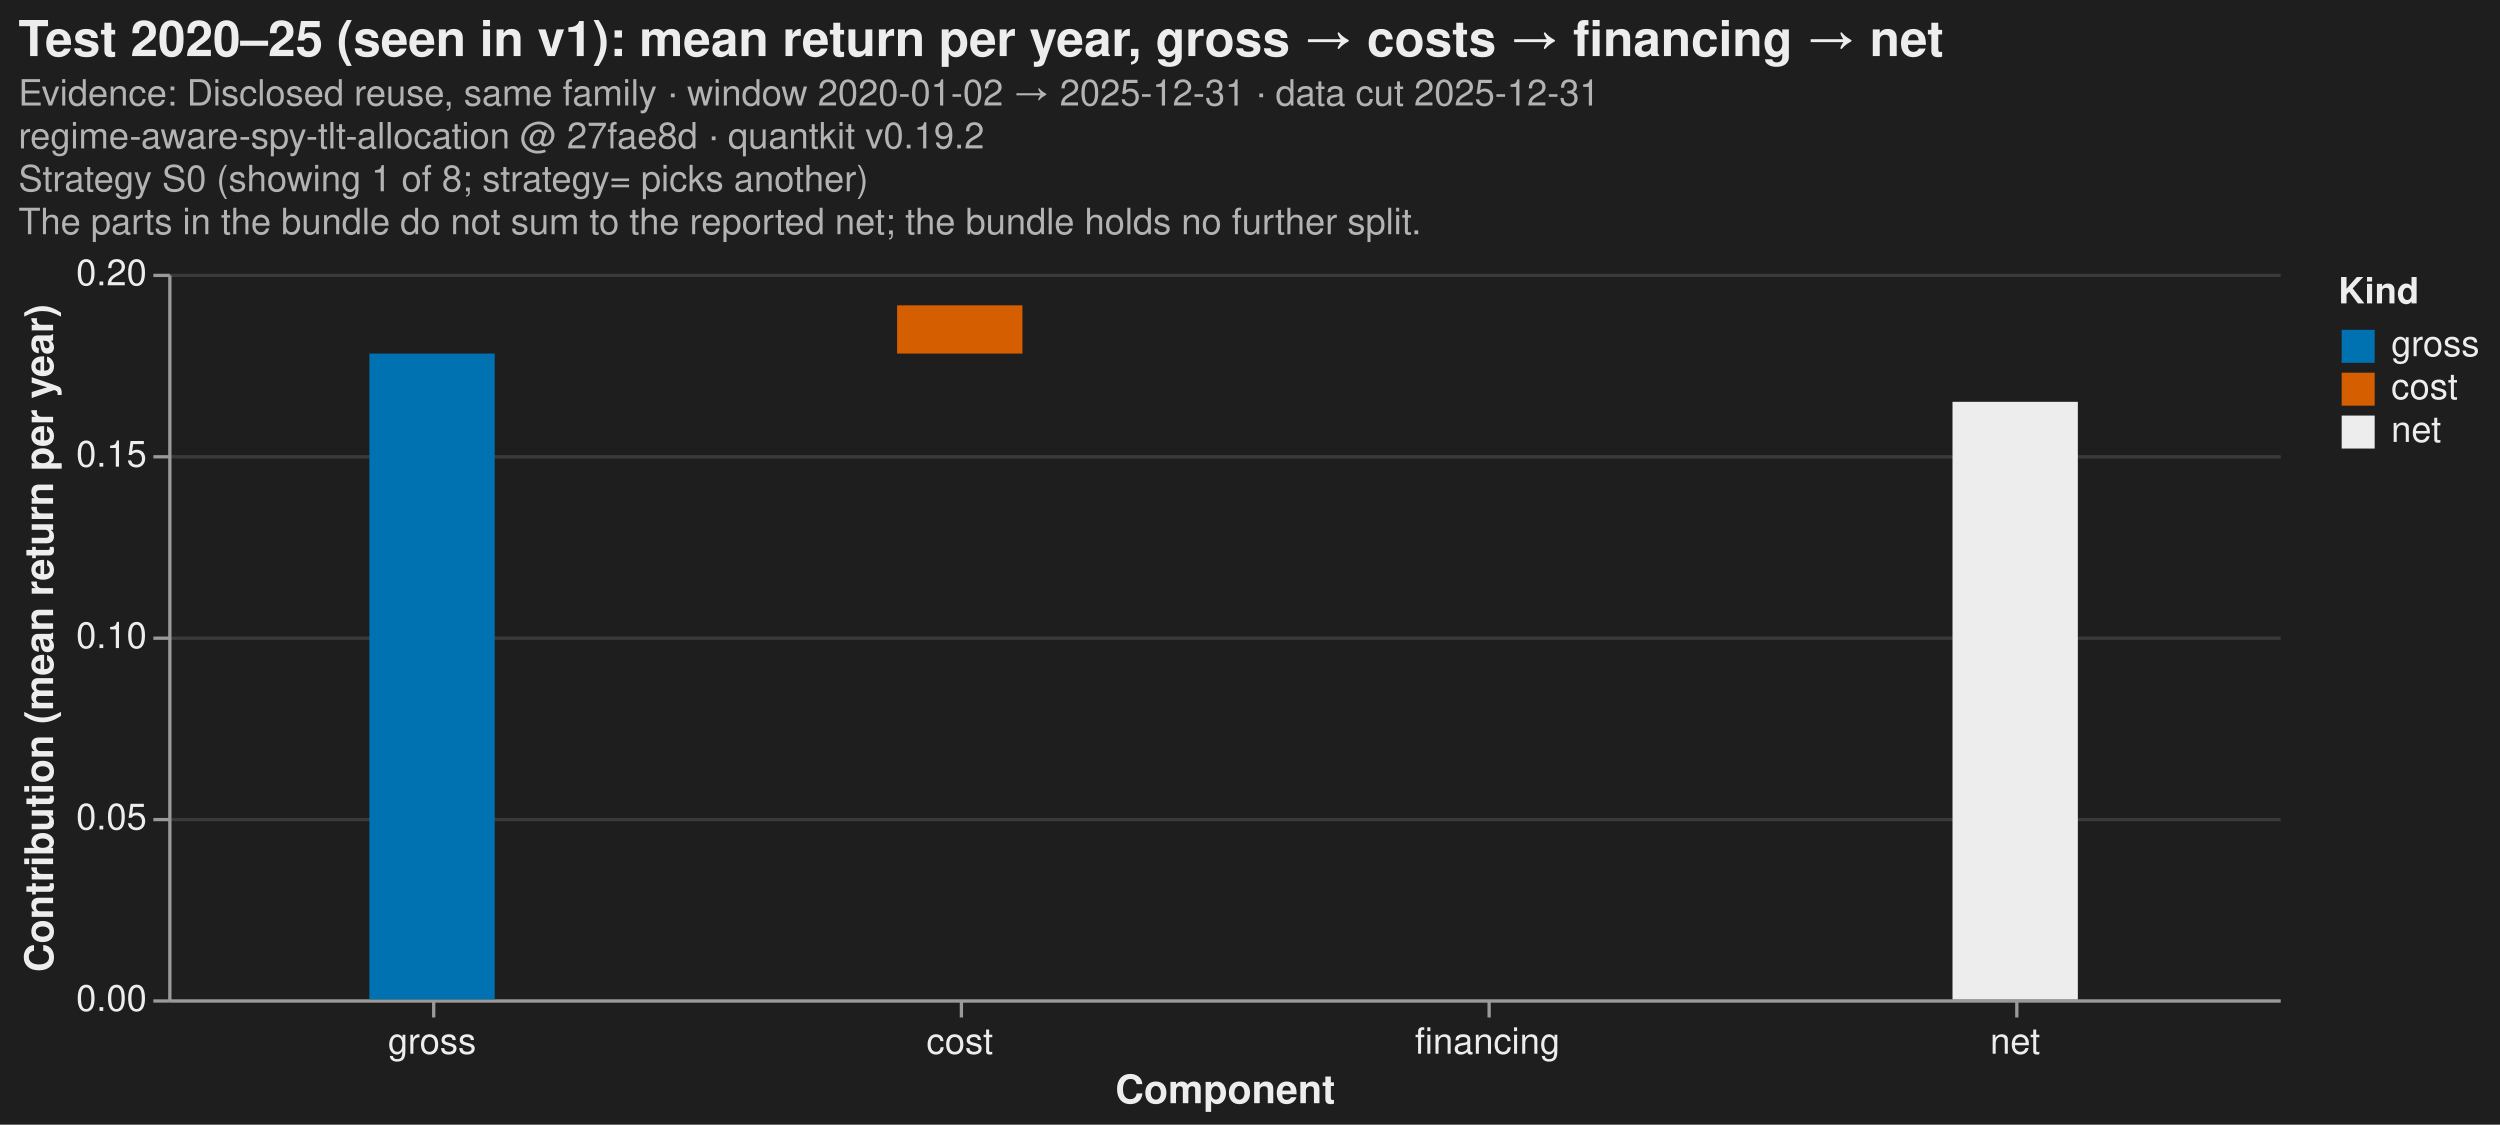
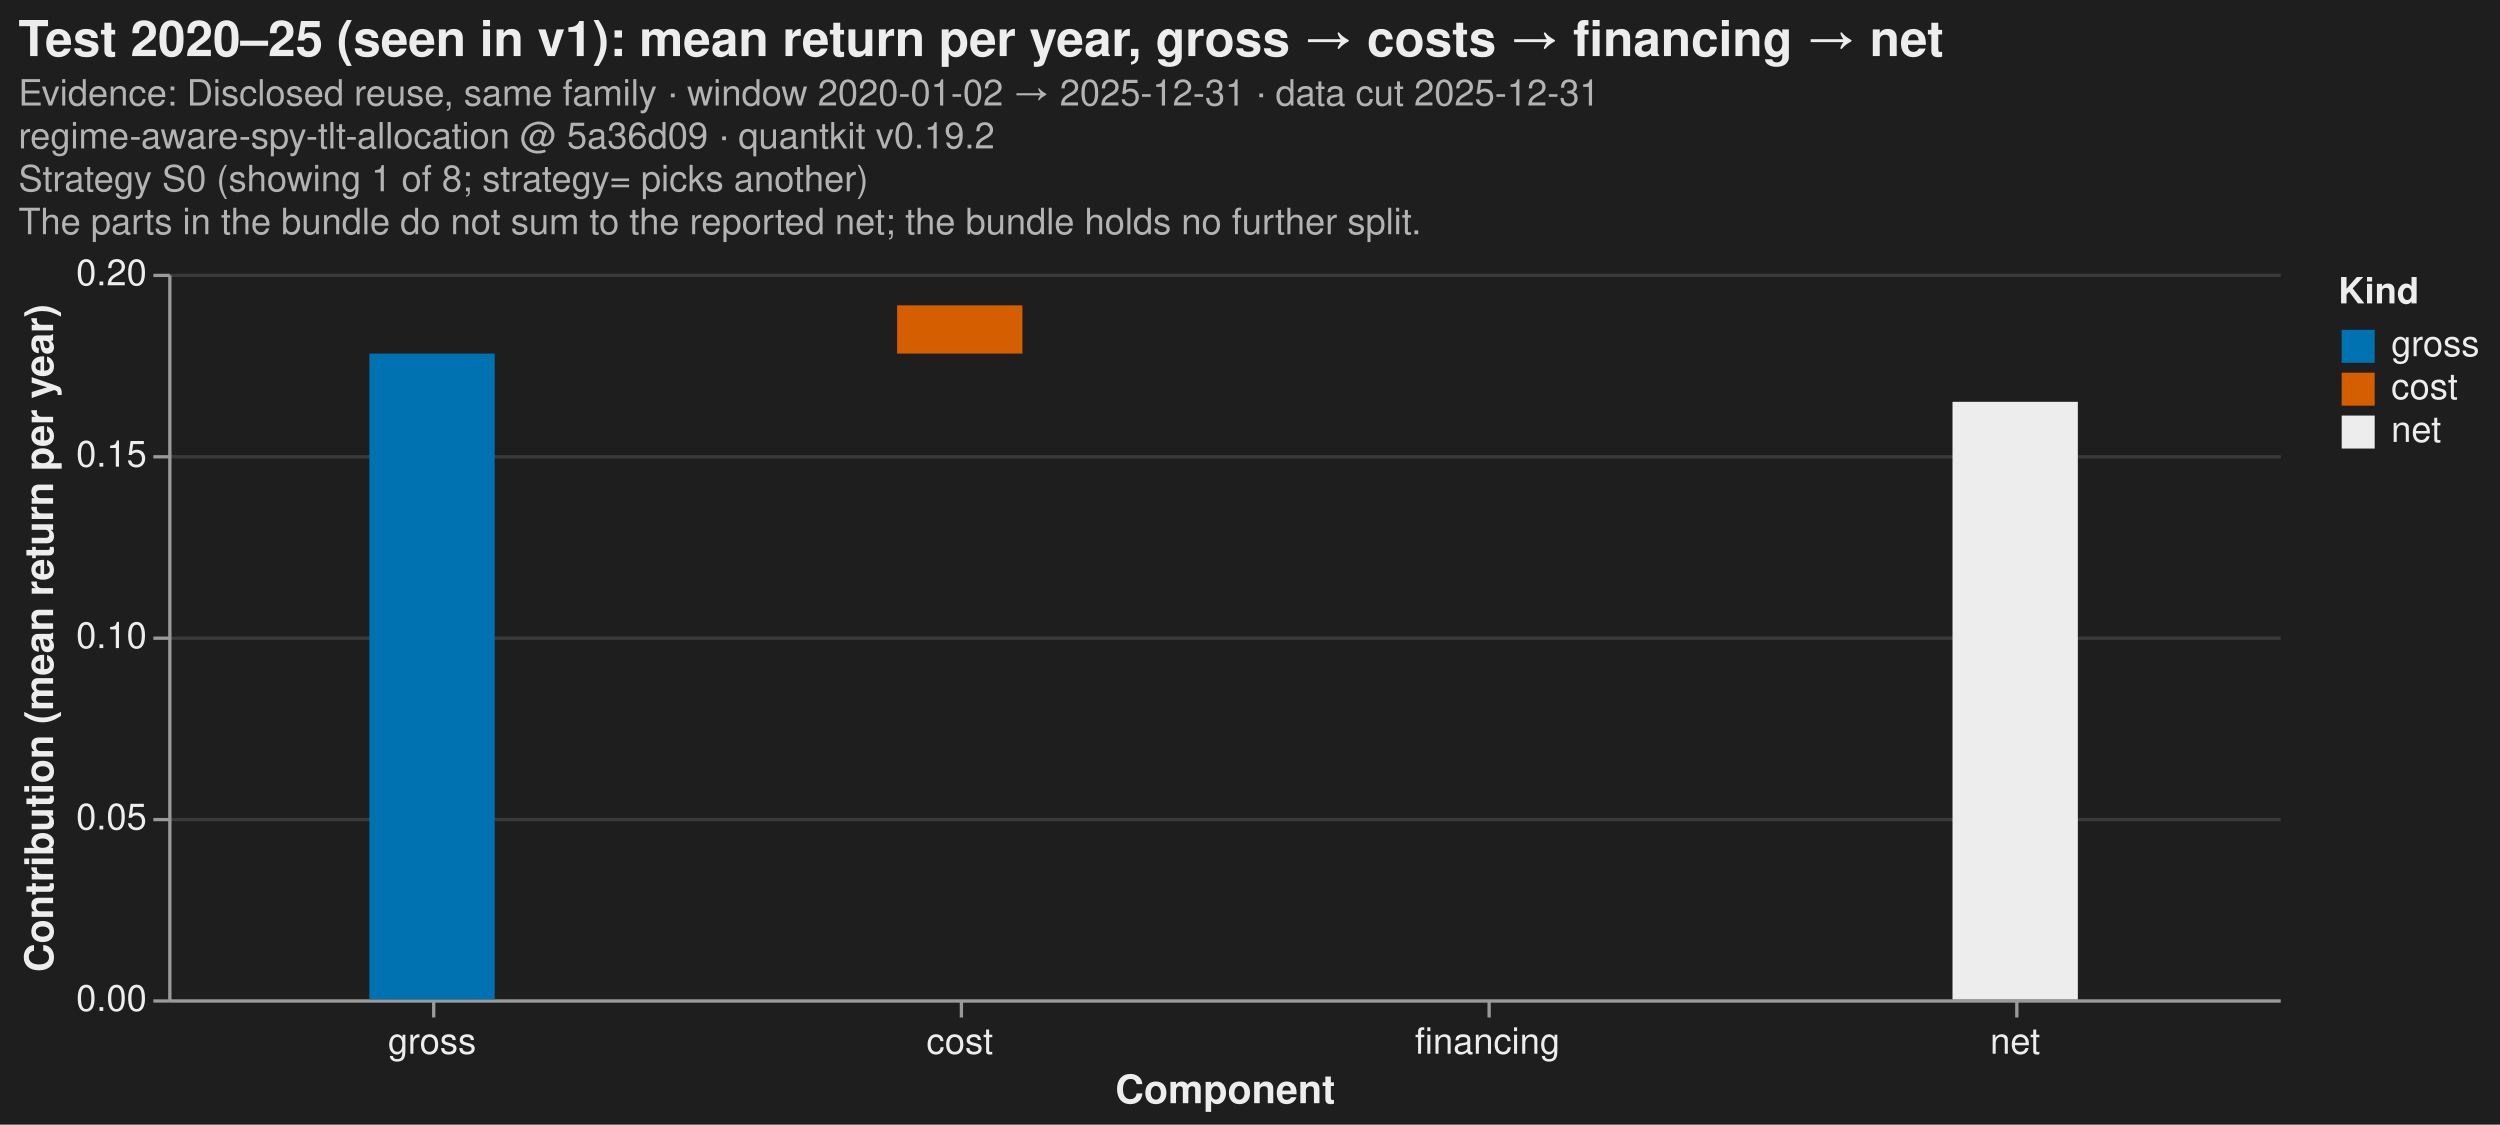
<svg xmlns="http://www.w3.org/2000/svg" version="1.1" class="marks" width="758" height="341" viewBox="0 0 758 341">
  <rect width="758" height="341" fill="#1E1E1E" />
  <g fill="none" stroke-miterlimit="10" transform="translate(51,83)">
    <g class="mark-group role-frame root" role="graphics-object" aria-roledescription="group mark container">
      <g transform="translate(0,0)">
        <path class="background" aria-hidden="true" d="M0,0h640v220h-640Z" />
        <g>
          <g class="mark-group role-axis" aria-hidden="true">
            <g transform="translate(0.5,0.5)">
              <path class="background" aria-hidden="true" d="M0,0h0v0h0Z" pointer-events="none" />
              <g>
                <g class="mark-rule role-axis-grid" pointer-events="none">
                  <line transform="translate(0,220)" x2="640" y2="0" stroke="#3A3A3A" stroke-width="1" opacity="1" />
                  <line transform="translate(0,165)" x2="640" y2="0" stroke="#3A3A3A" stroke-width="1" opacity="1" />
                  <line transform="translate(0,110)" x2="640" y2="0" stroke="#3A3A3A" stroke-width="1" opacity="1" />
                  <line transform="translate(0,55)" x2="640" y2="0" stroke="#3A3A3A" stroke-width="1" opacity="1" />
                  <line transform="translate(0,0)" x2="640" y2="0" stroke="#3A3A3A" stroke-width="1" opacity="1" />
                </g>
              </g>
              <path class="foreground" aria-hidden="true" d="" pointer-events="none" display="none" />
            </g>
          </g>
          <g class="mark-group role-axis" role="graphics-symbol" aria-roledescription="axis" aria-label="X-axis titled 'Component' for a discrete scale with 4 values: gross, cost, financing, net">
            <g transform="translate(0.5,220.5)">
              <path class="background" aria-hidden="true" d="M0,0h0v0h0Z" pointer-events="none" />
              <g>
                <g class="mark-rule role-axis-tick" pointer-events="none">
                  <line transform="translate(80,0)" x2="0" y2="5" stroke="#9A9A9A" stroke-width="1" opacity="1" />
                  <line transform="translate(240,0)" x2="0" y2="5" stroke="#9A9A9A" stroke-width="1" opacity="1" />
                  <line transform="translate(400,0)" x2="0" y2="5" stroke="#9A9A9A" stroke-width="1" opacity="1" />
                  <line transform="translate(560,0)" x2="0" y2="5" stroke="#9A9A9A" stroke-width="1" opacity="1" />
                </g>
                <g class="mark-text role-axis-label" pointer-events="none">
                  <text text-anchor="middle" transform="translate(79.5,16)" font-family="Helvetica Neue, Helvetica, Arial, sans-serif" font-size="11px" fill="#EDEDED" opacity="1">gross</text>
                  <text text-anchor="middle" transform="translate(239.5,16)" font-family="Helvetica Neue, Helvetica, Arial, sans-serif" font-size="11px" fill="#EDEDED" opacity="1">cost</text>
                  <text text-anchor="middle" transform="translate(399.5,16)" font-family="Helvetica Neue, Helvetica, Arial, sans-serif" font-size="11px" fill="#EDEDED" opacity="1">financing</text>
                  <text text-anchor="middle" transform="translate(559.5,16)" font-family="Helvetica Neue, Helvetica, Arial, sans-serif" font-size="11px" fill="#EDEDED" opacity="1">net</text>
                </g>
                <g class="mark-rule role-axis-domain" pointer-events="none">
                  <line transform="translate(0,0)" x2="640" y2="0" stroke="#9A9A9A" stroke-width="1" opacity="1" />
                </g>
                <g class="mark-text role-axis-title" pointer-events="none">
                  <text text-anchor="middle" transform="translate(320,31)" font-family="Helvetica Neue, Helvetica, Arial, sans-serif" font-size="12px" font-weight="bold" fill="#EDEDED" opacity="1">Component</text>
                </g>
              </g>
              <path class="foreground" aria-hidden="true" d="" pointer-events="none" display="none" />
            </g>
          </g>
          <g class="mark-group role-axis" role="graphics-symbol" aria-roledescription="axis" aria-label="Y-axis titled 'Contribution (mean return per year)' for a linear scale with values from 0.00 to 0.20">
            <g transform="translate(0.5,0.5)">
              <path class="background" aria-hidden="true" d="M0,0h0v0h0Z" pointer-events="none" />
              <g>
                <g class="mark-rule role-axis-tick" pointer-events="none">
                  <line transform="translate(0,220)" x2="-5" y2="0" stroke="#9A9A9A" stroke-width="1" opacity="1" />
                  <line transform="translate(0,165)" x2="-5" y2="0" stroke="#9A9A9A" stroke-width="1" opacity="1" />
                  <line transform="translate(0,110)" x2="-5" y2="0" stroke="#9A9A9A" stroke-width="1" opacity="1" />
                  <line transform="translate(0,55)" x2="-5" y2="0" stroke="#9A9A9A" stroke-width="1" opacity="1" />
                  <line transform="translate(0,0)" x2="-5" y2="0" stroke="#9A9A9A" stroke-width="1" opacity="1" />
                </g>
                <g class="mark-text role-axis-label" pointer-events="none">
                  <text text-anchor="end" transform="translate(-7,223)" font-family="Helvetica Neue, Helvetica, Arial, sans-serif" font-size="11px" fill="#EDEDED" opacity="1">0.00</text>
                  <text text-anchor="end" transform="translate(-7,168)" font-family="Helvetica Neue, Helvetica, Arial, sans-serif" font-size="11px" fill="#EDEDED" opacity="1">0.05</text>
                  <text text-anchor="end" transform="translate(-7,113)" font-family="Helvetica Neue, Helvetica, Arial, sans-serif" font-size="11px" fill="#EDEDED" opacity="1">0.10</text>
                  <text text-anchor="end" transform="translate(-7,58)" font-family="Helvetica Neue, Helvetica, Arial, sans-serif" font-size="11px" fill="#EDEDED" opacity="1">0.15</text>
                  <text text-anchor="end" transform="translate(-7,3)" font-family="Helvetica Neue, Helvetica, Arial, sans-serif" font-size="11px" fill="#EDEDED" opacity="1">0.20</text>
                </g>
                <g class="mark-rule role-axis-domain" pointer-events="none">
                  <line transform="translate(0,220)" x2="0" y2="-220" stroke="#9A9A9A" stroke-width="1" opacity="1" />
                </g>
                <g class="mark-text role-axis-title" pointer-events="none">
                  <text text-anchor="middle" transform="translate(-32.406,110) rotate(-90) translate(0,-3)" font-family="Helvetica Neue, Helvetica, Arial, sans-serif" font-size="12px" font-weight="bold" fill="#EDEDED" opacity="1">Contribution (mean return per year)</text>
                </g>
              </g>
              <path class="foreground" aria-hidden="true" d="" pointer-events="none" display="none" />
            </g>
          </g>
          <g class="mark-rect role-mark marks" role="graphics-object" aria-roledescription="rect mark container">
            <path aria-label="Component: gross; Contribution (mean return per year): 0; Kind: gross; part: gross; value: 0.178" role="graphics-symbol" aria-roledescription="bar" d="M61,24.205h38v195.795h-38Z" fill="#0072B2" />
            <path aria-label="Component: cost; Contribution (mean return per year): 0.1779953523; Kind: cost; part: cost; value: −0.0133" role="graphics-symbol" aria-roledescription="bar" d="M221,9.579h38v14.627h-38Z" fill="#D55E00" />
            <path aria-label="Component: financing; Contribution (mean return per year): 0.19129219079; Kind: cost; part: financing; value: 0" role="graphics-symbol" aria-roledescription="bar" d="M381,9.579h38v0h-38Z" fill="#D55E00" />
            <path aria-label="Component: net; Contribution (mean return per year): 0; Kind: net; part: net; value: 0.1647" role="graphics-symbol" aria-roledescription="bar" d="M541,38.832h38v181.168h-38Z" fill="#EDEDED" />
          </g>
          <g class="mark-group role-legend" role="graphics-symbol" aria-roledescription="legend" aria-label="Symbol legend titled 'Kind' for fill color with 3 values: gross, cost, net">
            <g transform="translate(658,0)">
              <path class="background" aria-hidden="true" d="M0,0h44v53h-44Z" pointer-events="none" />
              <g>
                <g class="mark-group role-legend-entry">
                  <g transform="translate(0,16)">
                    <path class="background" aria-hidden="true" d="M0,0h0v0h0Z" pointer-events="none" />
                    <g>
                      <g class="mark-group role-scope" role="graphics-object" aria-roledescription="group mark container">
                        <g transform="translate(0,0)">
                          <path class="background" aria-hidden="true" d="M0,0h43.093v11h-43.093Z" pointer-events="none" opacity="1" />
                          <g>
                            <g class="mark-symbol role-legend-symbol" pointer-events="none">
                              <path transform="translate(6,6)" d="M-5,-5h10v10h-10Z" fill="#0072B2" stroke-width="1.5" opacity="1" />
                            </g>
                            <g class="mark-text role-legend-label" pointer-events="none">
                              <text text-anchor="start" transform="translate(16,9)" font-family="Helvetica Neue, Helvetica, Arial, sans-serif" font-size="11px" fill="#EDEDED" opacity="1">gross</text>
                            </g>
                          </g>
                          <path class="foreground" aria-hidden="true" d="" pointer-events="none" display="none" />
                        </g>
                        <g transform="translate(0,13)">
                          <path class="background" aria-hidden="true" d="M0,0h43.093v11h-43.093Z" pointer-events="none" opacity="1" />
                          <g>
                            <g class="mark-symbol role-legend-symbol" pointer-events="none">
                              <path transform="translate(6,6)" d="M-5,-5h10v10h-10Z" fill="#D55E00" stroke-width="1.5" opacity="1" />
                            </g>
                            <g class="mark-text role-legend-label" pointer-events="none">
                              <text text-anchor="start" transform="translate(16,9)" font-family="Helvetica Neue, Helvetica, Arial, sans-serif" font-size="11px" fill="#EDEDED" opacity="1">cost</text>
                            </g>
                          </g>
                          <path class="foreground" aria-hidden="true" d="" pointer-events="none" display="none" />
                        </g>
                        <g transform="translate(0,26)">
                          <path class="background" aria-hidden="true" d="M0,0h43.093v11h-43.093Z" pointer-events="none" opacity="1" />
                          <g>
                            <g class="mark-symbol role-legend-symbol" pointer-events="none">
                              <path transform="translate(6,6)" d="M-5,-5h10v10h-10Z" fill="#EDEDED" stroke-width="1.5" opacity="1" />
                            </g>
                            <g class="mark-text role-legend-label" pointer-events="none">
                              <text text-anchor="start" transform="translate(16,9)" font-family="Helvetica Neue, Helvetica, Arial, sans-serif" font-size="11px" fill="#EDEDED" opacity="1">net</text>
                            </g>
                          </g>
                          <path class="foreground" aria-hidden="true" d="" pointer-events="none" display="none" />
                        </g>
                      </g>
                    </g>
                    <path class="foreground" aria-hidden="true" d="" pointer-events="none" display="none" />
                  </g>
                </g>
                <g class="mark-text role-legend-title" pointer-events="none">
                  <text text-anchor="start" transform="translate(0,9)" font-family="Helvetica Neue, Helvetica, Arial, sans-serif" font-size="11px" font-weight="bold" fill="#EDEDED" opacity="1">Kind</text>
                </g>
              </g>
              <path class="foreground" aria-hidden="true" d="" pointer-events="none" display="none" />
            </g>
          </g>
          <g class="mark-group role-title">
            <g transform="translate(-45.406,-78)">
              <path class="background" aria-hidden="true" d="M0,0h0v0h0Z" pointer-events="none" />
              <g>
                <g class="mark-text role-title-text" role="graphics-symbol" aria-roledescription="title" aria-label="Title text 'Test 2020–25 (seen in v1): mean return per year, gross → costs → financing → net'" pointer-events="none">
                  <text text-anchor="start" transform="translate(0,12)" font-family="Helvetica Neue, Helvetica, Arial, sans-serif" font-size="15px" font-weight="bold" fill="#EDEDED" opacity="1">Test 2020–25 (seen in v1): mean return per year, gross → costs → financing → net</text>
                </g>
-                 <g class="mark-text role-title-subtitle" role="graphics-symbol" aria-roledescription="subtitle" aria-label="Subtitle text 'Evidence: Disclosed reuse, same family · window 2020-01-02 → 2025-12-31 · data cut 2025-12-31 regime-aware-spy-tlt-allocation @ 27fae8d · quantkit v0.19.2 Strategy S0 (showing 1 of 8; strategy= picks another) The parts in the bundle do not sum to the reported net; the bundle holds no further split.'" pointer-events="none">
+                 <g class="mark-text role-title-subtitle" role="graphics-symbol" aria-roledescription="subtitle" aria-label="Subtitle text 'Evidence: Disclosed reuse, same family · window 2020-01-02 → 2025-12-31 · data cut 2025-12-31 regime-aware-spy-tlt-allocation @ 5a36d09 · quantkit v0.19.2 Strategy S0 (showing 1 of 8; strategy= picks another) The parts in the bundle do not sum to the reported net; the bundle holds no further split.'" pointer-events="none">
                  <text text-anchor="start" transform="translate(0,27)" font-family="Helvetica Neue, Helvetica, Arial, sans-serif" font-size="11px" fill="#B3B3B3" opacity="1">
                    <tspan>Evidence: Disclosed reuse, same family · window 2020-01-02 → 2025-12-31 · data cut 2025-12-31</tspan>
-                     <tspan x="0" dy="13">regime-aware-spy-tlt-allocation @ 27fae8d · quantkit v0.19.2</tspan>
+                     <tspan x="0" dy="13">regime-aware-spy-tlt-allocation @ 5a36d09 · quantkit v0.19.2</tspan>
                    <tspan x="0" dy="13">Strategy S0 (showing 1 of 8; strategy= picks another)</tspan>
                    <tspan x="0" dy="13">The parts in the bundle do not sum to the reported net; the bundle holds no further split.</tspan>
                  </text>
                </g>
              </g>
              <path class="foreground" aria-hidden="true" d="" pointer-events="none" display="none" />
            </g>
          </g>
        </g>
        <path class="foreground" aria-hidden="true" d="" display="none" />
      </g>
    </g>
  </g>
</svg>
